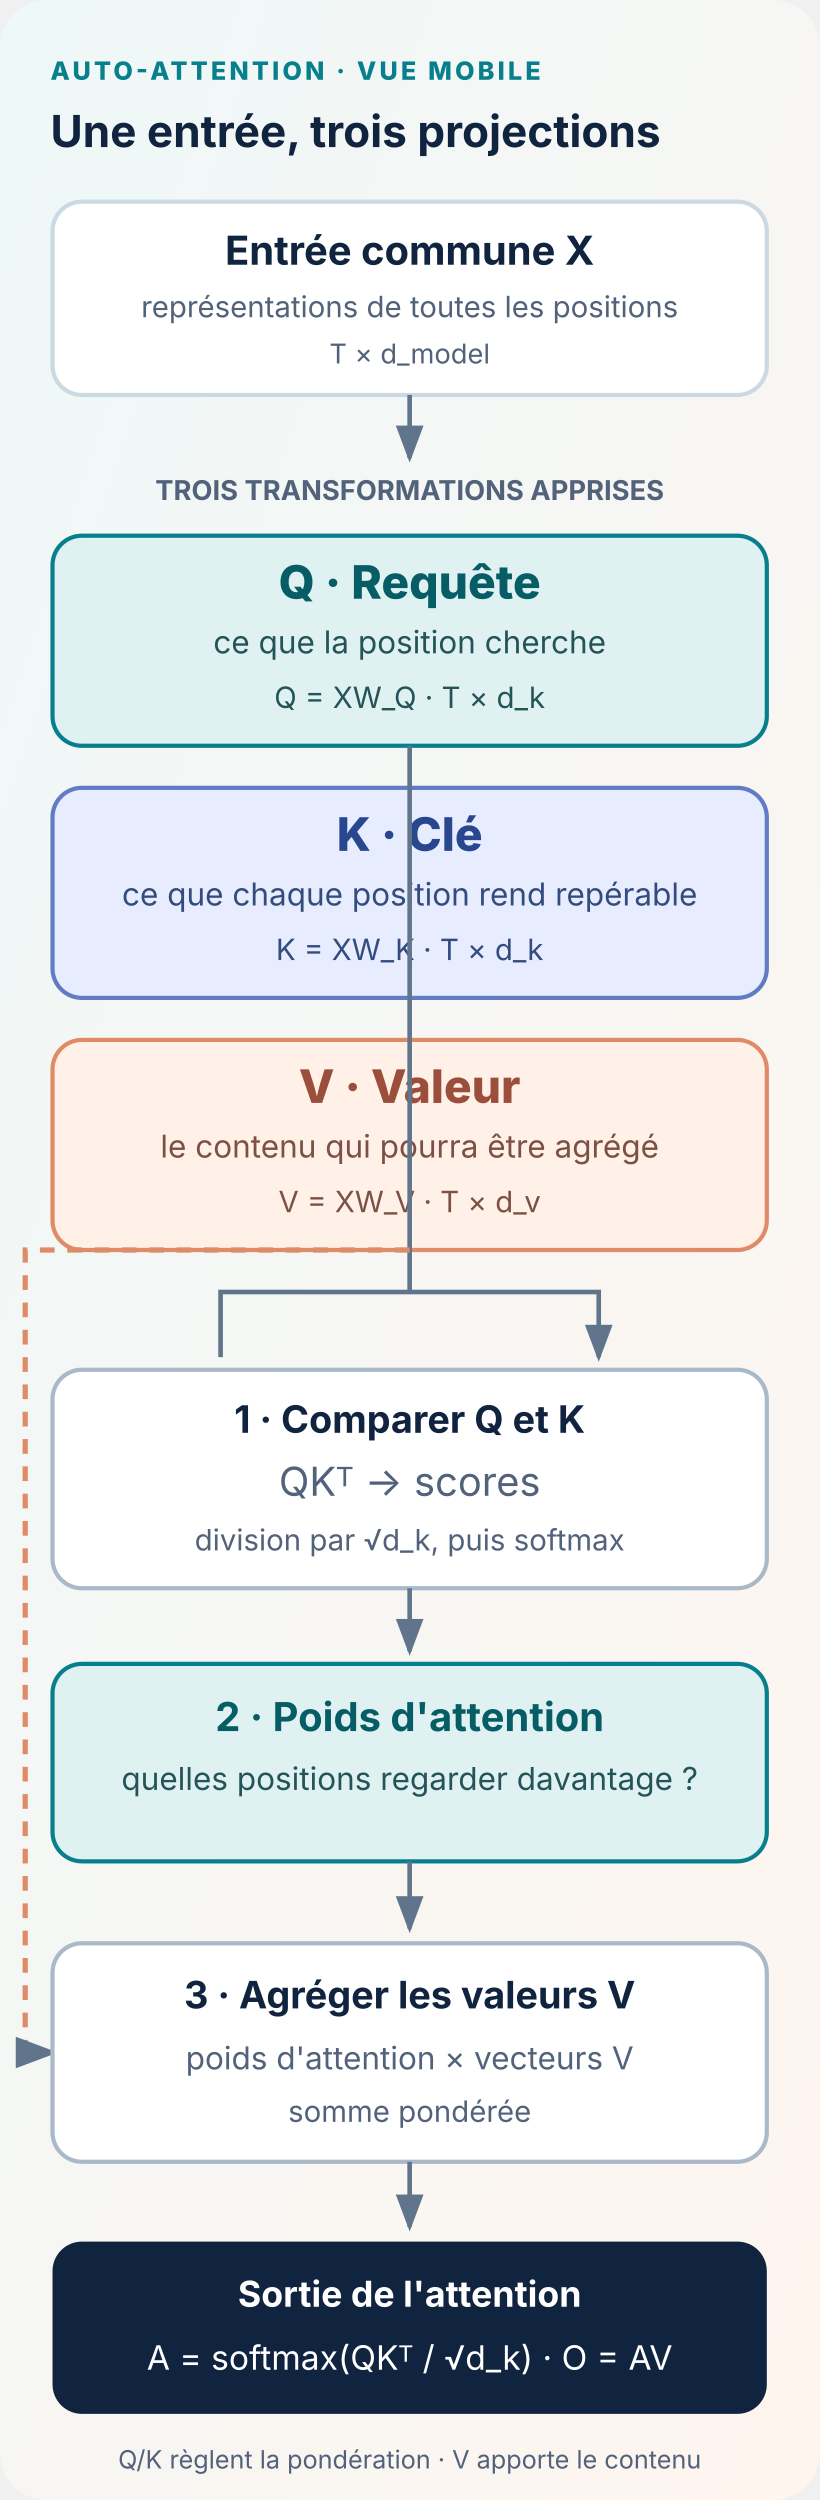
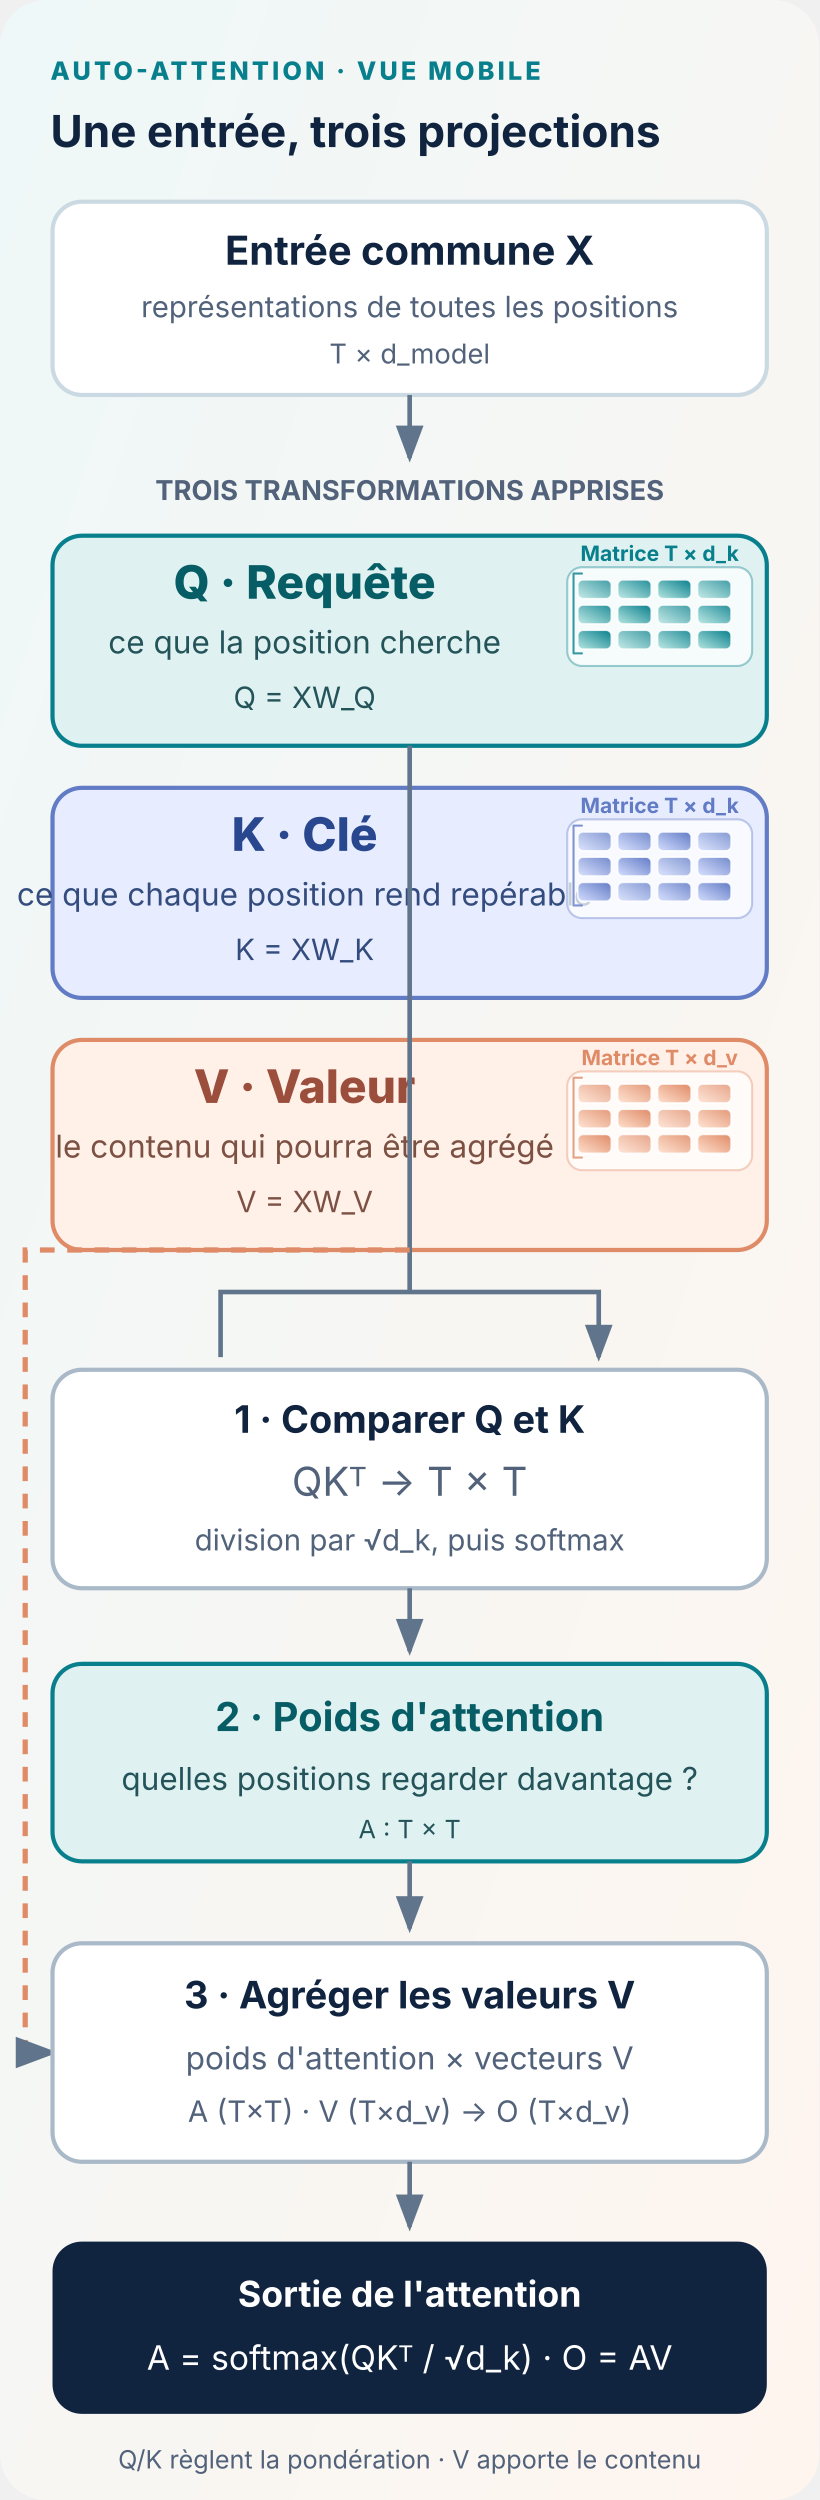
<svg xmlns="http://www.w3.org/2000/svg" viewBox="0 0 390 1190" role="img" aria-labelledby="title desc">
  <defs>
+     <linearGradient id="qMatrix" x1="0" y1="1" x2="1" y2="0">
+       <stop stop-color="#b7e7e2" />
+       <stop offset="1" stop-color="#087f8c" />
+     </linearGradient>
+     <linearGradient id="kMatrix" x1="0" y1="1" x2="1" y2="0">
+       <stop stop-color="#d5defe" />
+       <stop offset="1" stop-color="#617bc5" />
+     </linearGradient>
+     <linearGradient id="vMatrix" x1="0" y1="1" x2="1" y2="0">
+       <stop stop-color="#ffe0ce" />
+       <stop offset="1" stop-color="#df8b67" />
+     </linearGradient>
    <linearGradient id="bgm" x1="0" y1="0" x2="1" y2="1">
      <stop stop-color="#eef8f8" />
      <stop offset="1" stop-color="#fff5ef" />
    </linearGradient>
    <marker id="arrm" markerWidth="9" markerHeight="9" refX="7" refY="3" orient="auto">
      <path d="M0 0 L0 6 L8 3z" fill="#60758b" />
    </marker>
  </defs>
  <rect width="390" height="1190" rx="22" fill="url(#bgm)" />
  <text x="24" y="38" font-family="Inter,Arial,sans-serif" font-size="12" font-weight="800" letter-spacing="1.5" fill="#087f8c">AUTO-ATTENTION · VUE MOBILE</text>
  <text x="24" y="70" font-family="Inter,Arial,sans-serif" font-size="21" font-weight="750" fill="#10233f">Une entrée, trois projections</text>
  <rect x="25" y="96" width="340" height="92" rx="14" fill="#fff" stroke="#cbd9e3" stroke-width="2" />
  <text x="195" y="126" text-anchor="middle" font-family="Inter,Arial,sans-serif" font-size="19" font-weight="750" fill="#10233f">Entrée commune X</text>
  <text x="195" y="151" text-anchor="middle" font-family="Inter,Arial,sans-serif" font-size="14" fill="#51627a">représentations de toutes les positions</text>
  <text x="195" y="173" text-anchor="middle" font-family="Inter,Arial,sans-serif" font-size="13" fill="#51627a">T × d_model</text>
  <path d="M195 188 V218" stroke="#60758b" stroke-width="2.2" marker-end="url(#arrm)" />
  <text x="195" y="238" text-anchor="middle" font-family="Inter,Arial,sans-serif" font-size="13" font-weight="700" fill="#51627a">TROIS TRANSFORMATIONS APPRISES</text>
  <rect x="25" y="255" width="340" height="100" rx="14" fill="#dff2f1" stroke="#087f8c" stroke-width="2" />
-   <text x="195" y="285" text-anchor="middle" font-family="Inter,Arial,sans-serif" font-size="22" font-weight="800" fill="#075d65">Q · Requête</text>
-   <text x="195" y="311" text-anchor="middle" font-family="Inter,Arial,sans-serif" font-size="15" fill="#24545a">ce que la position cherche</text>
-   <text x="195" y="337" text-anchor="middle" font-family="Inter,Arial,sans-serif" font-size="14" fill="#24545a">Q = XW_Q · T × d_k</text>
+   <text x="145" y="285" text-anchor="middle" font-family="Inter,Arial,sans-serif" font-size="22" font-weight="800" fill="#075d65">Q · Requête</text>
+   <text x="145" y="311" text-anchor="middle" font-family="Inter,Arial,sans-serif" font-size="15" fill="#24545a">ce que la position cherche</text>
+   <text x="145" y="337" text-anchor="middle" font-family="Inter,Arial,sans-serif" font-size="14" fill="#24545a">Q = XW_Q</text>
+   <text x="314" y="267" text-anchor="middle" font-family="Inter,Arial,sans-serif" font-size="10" font-weight="750" fill="#087f8c">Matrice T × d_k</text>
+   <g>
+     <rect x="270" y="270" width="88" height="47" rx="7" fill="#ffffff" fill-opacity=".72" stroke="#087f8c" stroke-opacity=".38" stroke-width="1" />
+     <rect x="275" y="276" width="16" height="9" rx="2.5" fill="url(#qMatrix)" fill-opacity="0.76" stroke="#ffffff" stroke-opacity=".82" stroke-width=".8" />
+     <rect x="294" y="276" width="16" height="9" rx="2.5" fill="url(#qMatrix)" fill-opacity="0.88" stroke="#ffffff" stroke-opacity=".82" stroke-width=".8" />
+     <rect x="313" y="276" width="16" height="9" rx="2.5" fill="url(#qMatrix)" fill-opacity="1" stroke="#ffffff" stroke-opacity=".82" stroke-width=".8" />
+     <rect x="332" y="276" width="16" height="9" rx="2.5" fill="url(#qMatrix)" fill-opacity="0.76" stroke="#ffffff" stroke-opacity=".82" stroke-width=".8" />
+     <rect x="275" y="288" width="16" height="9" rx="2.5" fill="url(#qMatrix)" fill-opacity="0.88" stroke="#ffffff" stroke-opacity=".82" stroke-width=".8" />
+     <rect x="294" y="288" width="16" height="9" rx="2.5" fill="url(#qMatrix)" fill-opacity="1" stroke="#ffffff" stroke-opacity=".82" stroke-width=".8" />
+     <rect x="313" y="288" width="16" height="9" rx="2.5" fill="url(#qMatrix)" fill-opacity="0.76" stroke="#ffffff" stroke-opacity=".82" stroke-width=".8" />
+     <rect x="332" y="288" width="16" height="9" rx="2.5" fill="url(#qMatrix)" fill-opacity="0.88" stroke="#ffffff" stroke-opacity=".82" stroke-width=".8" />
+     <rect x="275" y="300" width="16" height="9" rx="2.5" fill="url(#qMatrix)" fill-opacity="1" stroke="#ffffff" stroke-opacity=".82" stroke-width=".8" />
+     <rect x="294" y="300" width="16" height="9" rx="2.5" fill="url(#qMatrix)" fill-opacity="0.76" stroke="#ffffff" stroke-opacity=".82" stroke-width=".8" />
+     <rect x="313" y="300" width="16" height="9" rx="2.5" fill="url(#qMatrix)" fill-opacity="0.88" stroke="#ffffff" stroke-opacity=".82" stroke-width=".8" />
+     <rect x="332" y="300" width="16" height="9" rx="2.5" fill="url(#qMatrix)" fill-opacity="1" stroke="#ffffff" stroke-opacity=".82" stroke-width=".8" />
+     <path d="M273 273 V311 M273 273 h4 M273 311 h4" fill="none" stroke="#087f8c" stroke-width="1" stroke-linecap="round" opacity=".8" />
+   </g>
  <rect x="25" y="375" width="340" height="100" rx="14" fill="#e7edff" stroke="#617bc5" stroke-width="2" />
-   <text x="195" y="405" text-anchor="middle" font-family="Inter,Arial,sans-serif" font-size="22" font-weight="800" fill="#29478e">K · Clé</text>
-   <text x="195" y="431" text-anchor="middle" font-family="Inter,Arial,sans-serif" font-size="15" fill="#334c7d">ce que chaque position rend repérable</text>
-   <text x="195" y="457" text-anchor="middle" font-family="Inter,Arial,sans-serif" font-size="14" fill="#334c7d">K = XW_K · T × d_k</text>
+   <text x="145" y="405" text-anchor="middle" font-family="Inter,Arial,sans-serif" font-size="22" font-weight="800" fill="#29478e">K · Clé</text>
+   <text x="145" y="431" text-anchor="middle" font-family="Inter,Arial,sans-serif" font-size="15" fill="#334c7d">ce que chaque position rend repérable</text>
+   <text x="145" y="457" text-anchor="middle" font-family="Inter,Arial,sans-serif" font-size="14" fill="#334c7d">K = XW_K</text>
+   <text x="314" y="387" text-anchor="middle" font-family="Inter,Arial,sans-serif" font-size="10" font-weight="750" fill="#617bc5">Matrice T × d_k</text>
+   <g>
+     <rect x="270" y="390" width="88" height="47" rx="7" fill="#ffffff" fill-opacity=".72" stroke="#617bc5" stroke-opacity=".38" stroke-width="1" />
+     <rect x="275" y="396" width="16" height="9" rx="2.5" fill="url(#kMatrix)" fill-opacity="0.76" stroke="#ffffff" stroke-opacity=".82" stroke-width=".8" />
+     <rect x="294" y="396" width="16" height="9" rx="2.5" fill="url(#kMatrix)" fill-opacity="0.88" stroke="#ffffff" stroke-opacity=".82" stroke-width=".8" />
+     <rect x="313" y="396" width="16" height="9" rx="2.5" fill="url(#kMatrix)" fill-opacity="1" stroke="#ffffff" stroke-opacity=".82" stroke-width=".8" />
+     <rect x="332" y="396" width="16" height="9" rx="2.5" fill="url(#kMatrix)" fill-opacity="0.76" stroke="#ffffff" stroke-opacity=".82" stroke-width=".8" />
+     <rect x="275" y="408" width="16" height="9" rx="2.5" fill="url(#kMatrix)" fill-opacity="0.88" stroke="#ffffff" stroke-opacity=".82" stroke-width=".8" />
+     <rect x="294" y="408" width="16" height="9" rx="2.5" fill="url(#kMatrix)" fill-opacity="1" stroke="#ffffff" stroke-opacity=".82" stroke-width=".8" />
+     <rect x="313" y="408" width="16" height="9" rx="2.5" fill="url(#kMatrix)" fill-opacity="0.76" stroke="#ffffff" stroke-opacity=".82" stroke-width=".8" />
+     <rect x="332" y="408" width="16" height="9" rx="2.5" fill="url(#kMatrix)" fill-opacity="0.88" stroke="#ffffff" stroke-opacity=".82" stroke-width=".8" />
+     <rect x="275" y="420" width="16" height="9" rx="2.5" fill="url(#kMatrix)" fill-opacity="1" stroke="#ffffff" stroke-opacity=".82" stroke-width=".8" />
+     <rect x="294" y="420" width="16" height="9" rx="2.5" fill="url(#kMatrix)" fill-opacity="0.76" stroke="#ffffff" stroke-opacity=".82" stroke-width=".8" />
+     <rect x="313" y="420" width="16" height="9" rx="2.5" fill="url(#kMatrix)" fill-opacity="0.88" stroke="#ffffff" stroke-opacity=".82" stroke-width=".8" />
+     <rect x="332" y="420" width="16" height="9" rx="2.5" fill="url(#kMatrix)" fill-opacity="1" stroke="#ffffff" stroke-opacity=".82" stroke-width=".8" />
+     <path d="M273 393 V431 M273 393 h4 M273 431 h4" fill="none" stroke="#617bc5" stroke-width="1" stroke-linecap="round" opacity=".8" />
+   </g>
  <rect x="25" y="495" width="340" height="100" rx="14" fill="#fff0e8" stroke="#df8b67" stroke-width="2" />
-   <text x="195" y="525" text-anchor="middle" font-family="Inter,Arial,sans-serif" font-size="22" font-weight="800" fill="#9b4e3c">V · Valeur</text>
-   <text x="195" y="551" text-anchor="middle" font-family="Inter,Arial,sans-serif" font-size="15" fill="#7c5143">le contenu qui pourra être agrégé</text>
-   <text x="195" y="577" text-anchor="middle" font-family="Inter,Arial,sans-serif" font-size="14" fill="#7c5143">V = XW_V · T × d_v</text>
+   <text x="145" y="525" text-anchor="middle" font-family="Inter,Arial,sans-serif" font-size="22" font-weight="800" fill="#9b4e3c">V · Valeur</text>
+   <text x="145" y="551" text-anchor="middle" font-family="Inter,Arial,sans-serif" font-size="15" fill="#7c5143">le contenu qui pourra être agrégé</text>
+   <text x="145" y="577" text-anchor="middle" font-family="Inter,Arial,sans-serif" font-size="14" fill="#7c5143">V = XW_V</text>
+   <text x="314" y="507" text-anchor="middle" font-family="Inter,Arial,sans-serif" font-size="10" font-weight="750" fill="#df8b67">Matrice T × d_v</text>
+   <g>
+     <rect x="270" y="510" width="88" height="47" rx="7" fill="#ffffff" fill-opacity=".72" stroke="#df8b67" stroke-opacity=".38" stroke-width="1" />
+     <rect x="275" y="516" width="16" height="9" rx="2.5" fill="url(#vMatrix)" fill-opacity="0.76" stroke="#ffffff" stroke-opacity=".82" stroke-width=".8" />
+     <rect x="294" y="516" width="16" height="9" rx="2.5" fill="url(#vMatrix)" fill-opacity="0.88" stroke="#ffffff" stroke-opacity=".82" stroke-width=".8" />
+     <rect x="313" y="516" width="16" height="9" rx="2.5" fill="url(#vMatrix)" fill-opacity="1" stroke="#ffffff" stroke-opacity=".82" stroke-width=".8" />
+     <rect x="332" y="516" width="16" height="9" rx="2.5" fill="url(#vMatrix)" fill-opacity="0.76" stroke="#ffffff" stroke-opacity=".82" stroke-width=".8" />
+     <rect x="275" y="528" width="16" height="9" rx="2.5" fill="url(#vMatrix)" fill-opacity="0.88" stroke="#ffffff" stroke-opacity=".82" stroke-width=".8" />
+     <rect x="294" y="528" width="16" height="9" rx="2.5" fill="url(#vMatrix)" fill-opacity="1" stroke="#ffffff" stroke-opacity=".82" stroke-width=".8" />
+     <rect x="313" y="528" width="16" height="9" rx="2.5" fill="url(#vMatrix)" fill-opacity="0.76" stroke="#ffffff" stroke-opacity=".82" stroke-width=".8" />
+     <rect x="332" y="528" width="16" height="9" rx="2.5" fill="url(#vMatrix)" fill-opacity="0.88" stroke="#ffffff" stroke-opacity=".82" stroke-width=".8" />
+     <rect x="275" y="540" width="16" height="9" rx="2.5" fill="url(#vMatrix)" fill-opacity="1" stroke="#ffffff" stroke-opacity=".82" stroke-width=".8" />
+     <rect x="294" y="540" width="16" height="9" rx="2.5" fill="url(#vMatrix)" fill-opacity="0.76" stroke="#ffffff" stroke-opacity=".82" stroke-width=".8" />
+     <rect x="313" y="540" width="16" height="9" rx="2.5" fill="url(#vMatrix)" fill-opacity="0.88" stroke="#ffffff" stroke-opacity=".82" stroke-width=".8" />
+     <rect x="332" y="540" width="16" height="9" rx="2.5" fill="url(#vMatrix)" fill-opacity="1" stroke="#ffffff" stroke-opacity=".82" stroke-width=".8" />
+     <path d="M273 513 V551 M273 513 h4 M273 551 h4" fill="none" stroke="#df8b67" stroke-width="1" stroke-linecap="round" opacity=".8" />
+   </g>
  <path d="M195 355 V615 H105 V646 M195 475 V615 H285 V646" fill="none" stroke="#60758b" stroke-width="2.2" marker-end="url(#arrm)" />
  <rect x="25" y="652" width="340" height="104" rx="14" fill="#fff" stroke="#a9b9c8" stroke-width="2" />
  <text x="195" y="682" text-anchor="middle" font-family="Inter,Arial,sans-serif" font-size="18" font-weight="750" fill="#10233f">1 · Comparer Q et K</text>
-   <text x="195" y="712" text-anchor="middle" font-family="Inter,Arial,sans-serif" font-size="19" fill="#51627a">QKᵀ → scores</text>
+   <text x="195" y="712" text-anchor="middle" font-family="Inter,Arial,sans-serif" font-size="19" fill="#51627a">QKᵀ → T × T</text>
  <text x="195" y="738" text-anchor="middle" font-family="Inter,Arial,sans-serif" font-size="14" fill="#51627a">division par √d_k, puis softmax</text>
  <path d="M195 756 V786" stroke="#60758b" stroke-width="2.2" marker-end="url(#arrm)" />
  <rect x="25" y="792" width="340" height="94" rx="14" fill="#dff2f1" stroke="#087f8c" stroke-width="2" />
  <text x="195" y="824" text-anchor="middle" font-family="Inter,Arial,sans-serif" font-size="19" font-weight="750" fill="#075d65">2 · Poids d'attention</text>
  <text x="195" y="852" text-anchor="middle" font-family="Inter,Arial,sans-serif" font-size="15" fill="#24545a">quelles positions regarder davantage ?</text>
+   <text x="195" y="875" text-anchor="middle" font-family="Inter,Arial,sans-serif" font-size="12" fill="#24545a">A : T × T</text>
  <path d="M195 886 V918" stroke="#60758b" stroke-width="2.2" marker-end="url(#arrm)" />
  <path d="M195 595 H12 V977 H25" fill="none" stroke="#df8b67" stroke-width="2.5" stroke-dasharray="7 6" marker-end="url(#arrm)" />
  <rect x="25" y="925" width="340" height="104" rx="14" fill="#fff" stroke="#a9b9c8" stroke-width="2" />
  <text x="195" y="956" text-anchor="middle" font-family="Inter,Arial,sans-serif" font-size="18" font-weight="750" fill="#10233f">3 · Agréger les valeurs V</text>
  <text x="195" y="985" text-anchor="middle" font-family="Inter,Arial,sans-serif" font-size="15" fill="#51627a">poids d'attention × vecteurs V</text>
-   <text x="195" y="1010" text-anchor="middle" font-family="Inter,Arial,sans-serif" font-size="14" fill="#51627a">somme pondérée</text>
+   <text x="195" y="1010" text-anchor="middle" font-family="Inter,Arial,sans-serif" font-size="14" fill="#51627a">A (T×T) · V (T×d_v) → O (T×d_v)</text>
  <path d="M195 1029 V1060" stroke="#60758b" stroke-width="2.2" marker-end="url(#arrm)" />
  <rect x="25" y="1067" width="340" height="82" rx="14" fill="#10233f" />
  <text x="195" y="1098" text-anchor="middle" font-family="Inter,Arial,sans-serif" font-size="17" font-weight="750" fill="#fff">Sortie de l'attention</text>
  <text x="195" y="1128" text-anchor="middle" font-family="Inter,Arial,sans-serif" font-size="16" fill="#fff">A = softmax(QKᵀ / √d_k) · O = AV</text>
  <text x="195" y="1175" text-anchor="middle" font-family="Inter,Arial,sans-serif" font-size="12" fill="#51627a">Q/K règlent la pondération · V apporte le contenu</text>
</svg>
